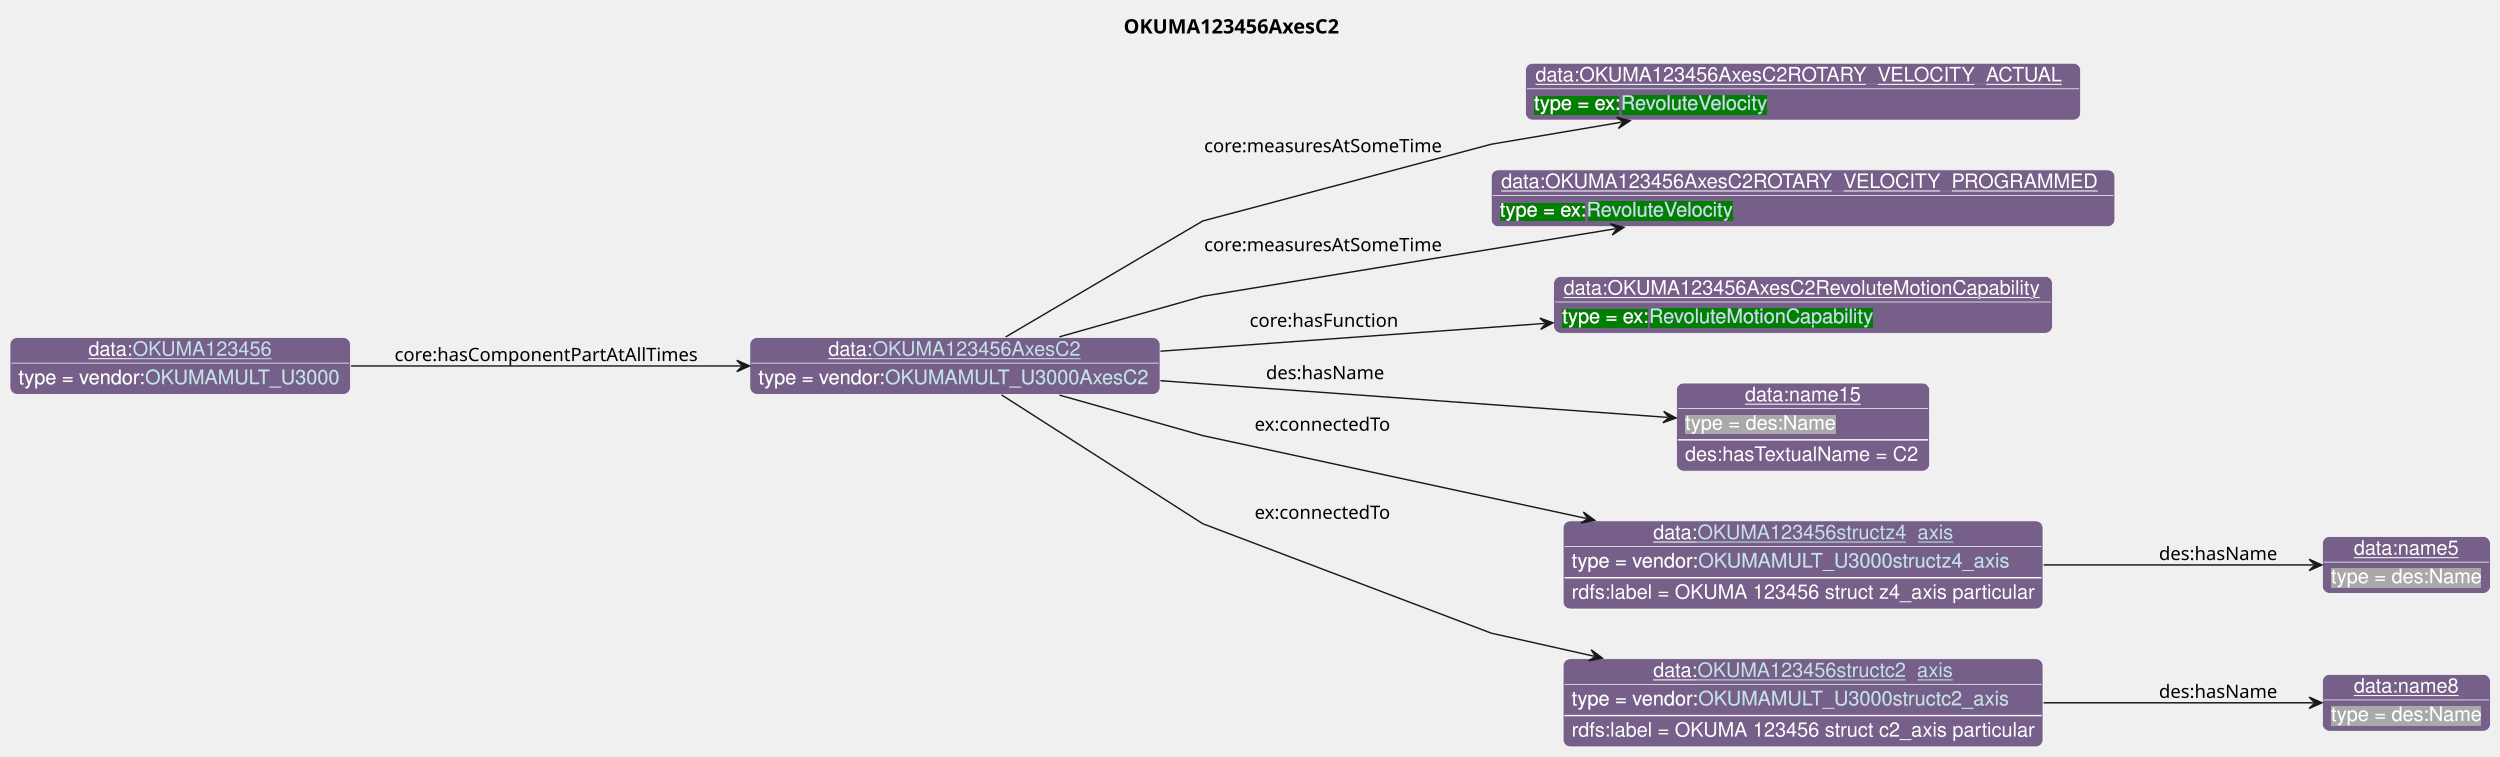
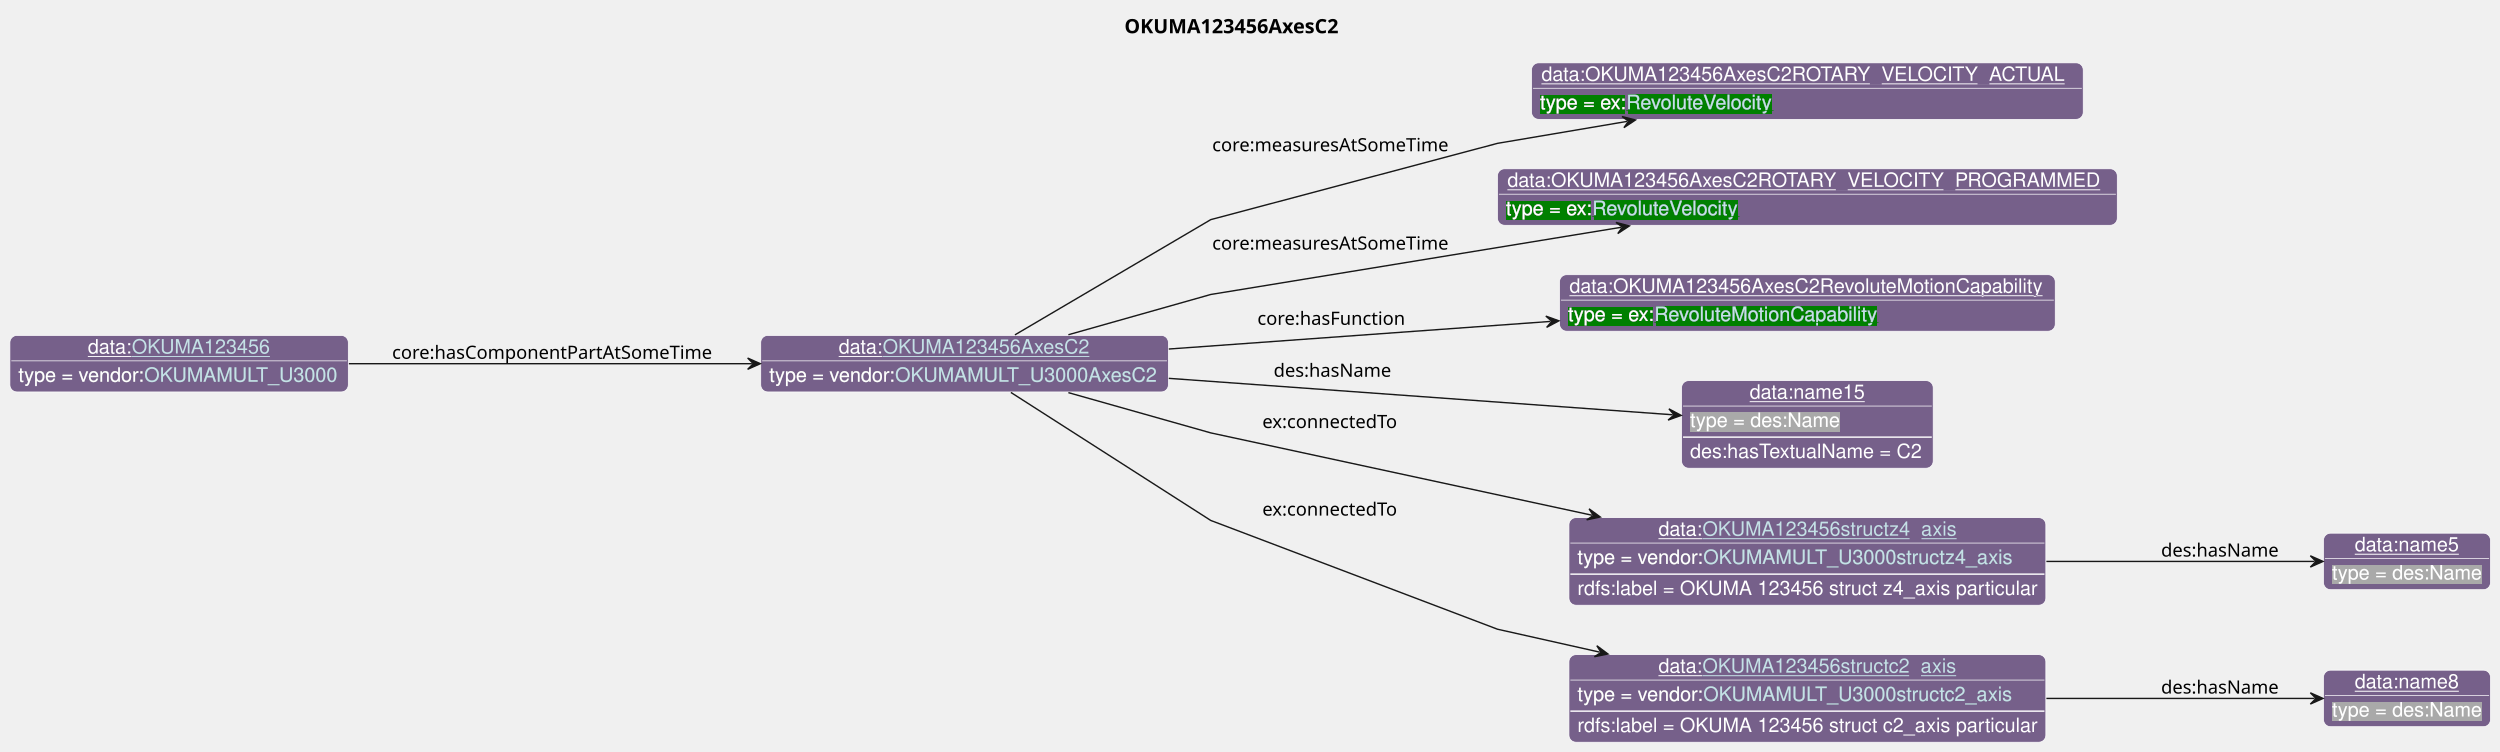
- <svg xmlns="http://www.w3.org/2000/svg" xmlns:xlink="http://www.w3.org/1999/xlink" contentStyleType="text/css" data-diagram-type="CLASS" height="532px" preserveAspectRatio="none" style="width:1759px;height:532px;background:#FFFFFF;" version="1.1" viewBox="0 0 1759 532" width="1759px" zoomAndPan="magnify">
+ <svg xmlns="http://www.w3.org/2000/svg" xmlns:xlink="http://www.w3.org/1999/xlink" contentStyleType="text/css" data-diagram-type="CLASS" height="532px" preserveAspectRatio="none" style="width:1770px;height:532px;background:#FFFFFF;" version="1.1" viewBox="0 0 1770 532" width="1770px" zoomAndPan="magnify">
  <defs>
-     <filter height="1" id="b1p5ifojr1uyk70" width="1" x="0" y="0">
+     <filter height="1" id="b13l05bo0hqkkz0" width="1" x="0" y="0">
      <feFlood flood-color="#76608A" result="flood" />
      <feComposite in="SourceGraphic" in2="flood" operator="over" />
    </filter>
-     <filter height="1" id="b1p5ifojr1uyk71" width="1" x="0" y="0">
+     <filter height="1" id="b13l05bo0hqkkz1" width="1" x="0" y="0">
      <feFlood flood-color="#008000" result="flood" />
      <feComposite in="SourceGraphic" in2="flood" operator="over" />
    </filter>
-     <filter height="1" id="b1p5ifojr1uyk72" width="1" x="0" y="0">
+     <filter height="1" id="b13l05bo0hqkkz2" width="1" x="0" y="0">
      <feFlood flood-color="#A9A9A9" result="flood" />
      <feComposite in="SourceGraphic" in2="flood" operator="over" />
    </filter>
  </defs>
  <g>
    <g class="title" data-source-line="13">
-       <text fill="#000000" font-family="sans-serif" font-size="14" font-weight="bold" lengthAdjust="spacing" textLength="164.11" x="790.577" y="23.535">OKUMA123456AxesC2</text>
+       <text fill="#000000" font-family="sans-serif" font-size="14" font-weight="bold" lengthAdjust="spacing" textLength="164.11" x="796.077" y="23.535">OKUMA123456AxesC2</text>
    </g>
    <g class="entity" data-entity="o0" data-source-line="131" data-uid="ent0002" id="entity_o0">
-       <rect fill="#76608A" height="40" rx="5" ry="5" style="stroke:#FFFFFF;stroke-width:0.5;" width="288.623" x="527.6" y="237.488" />
-       <text fill="#FFFFFF" font-family="Helvetica" font-size="14" lengthAdjust="spacing" text-decoration="underline" textLength="31.138" x="582.805" y="250.269">data:</text>
+       <rect fill="#76608A" height="40" rx="5" ry="5" style="stroke:#FFFFFF;stroke-width:0.5;" width="288.623" x="538.6" y="237.488" />
+       <text fill="#FFFFFF" font-family="Helvetica" font-size="14" lengthAdjust="spacing" text-decoration="underline" textLength="31.138" x="593.805" y="250.269">data:</text>
      <a href="./OKUMA123456AxesC2.html" target="_top" title="./OKUMA123456AxesC2.html" xlink:actuate="onRequest" xlink:href="./OKUMA123456AxesC2.html" xlink:show="new" xlink:title="./OKUMA123456AxesC2.html" xlink:type="simple">
-         <text fill="#C4E1E6" font-family="Helvetica" font-size="14" lengthAdjust="spacing" text-decoration="underline" textLength="147.075" x="613.943" y="250.269">OKUMA123456AxesC2</text>
+         <text fill="#C4E1E6" font-family="Helvetica" font-size="14" lengthAdjust="spacing" text-decoration="underline" textLength="147.075" x="624.943" y="250.269">OKUMA123456AxesC2</text>
      </a>
-       <line style="stroke:#FFFFFF;stroke-width:0.5;" x1="528.6" x2="815.223" y1="255.488" y2="255.488" />
-       <text fill="#FFFFFF" filter="url(#b1p5ifojr1uyk70)" font-family="Helvetica" font-size="14" lengthAdjust="spacing" textLength="89.113" x="533.6" y="270.269">type = vendor:</text>
+       <line style="stroke:#FFFFFF;stroke-width:0.5;" x1="539.6" x2="826.223" y1="255.488" y2="255.488" />
+       <text fill="#FFFFFF" filter="url(#b13l05bo0hqkkz0)" font-family="Helvetica" font-size="14" lengthAdjust="spacing" textLength="89.113" x="544.6" y="270.269">type = vendor:</text>
      <a href="../OKUMA.html#OKUMAMULT_U3000AxesC2" target="_top" title="../OKUMA.html#OKUMAMULT_U3000AxesC2" xlink:actuate="onRequest" xlink:href="../OKUMA.html#OKUMAMULT_U3000AxesC2" xlink:show="new" xlink:title="../OKUMA.html#OKUMAMULT_U3000AxesC2" xlink:type="simple">
-         <text fill="#C4E1E6" filter="url(#b1p5ifojr1uyk70)" font-family="Helvetica" font-size="14" lengthAdjust="spacing" textLength="187.51" x="622.713" y="270.269">OKUMAMULT_U3000AxesC2</text>
-         <line style="stroke:#76608A;stroke-width:0.5;" x1="622.713" x2="810.223" y1="271.269" y2="271.269" />
+         <text fill="#C4E1E6" filter="url(#b13l05bo0hqkkz0)" font-family="Helvetica" font-size="14" lengthAdjust="spacing" textLength="187.51" x="633.713" y="270.269">OKUMAMULT_U3000AxesC2</text>
+         <line style="stroke:#76608A;stroke-width:0.5;" x1="633.713" x2="821.223" y1="271.269" y2="271.269" />
      </a>
    </g>
    <g class="entity" data-entity="o1" data-source-line="131" data-uid="ent0003" id="entity_o1">
-       <rect fill="#76608A" height="40" rx="5" ry="5" style="stroke:#FFFFFF;stroke-width:0.5;" width="390.599" x="1073.33" y="44.488" />
-       <text fill="#FFFFFF" font-family="Helvetica" font-size="14" lengthAdjust="spacing" text-decoration="underline" textLength="376.599" x="1080.33" y="57.269">data:OKUMA123456AxesC2ROTARY_VELOCITY_ACTUAL</text>
-       <line style="stroke:#FFFFFF;stroke-width:0.5;" x1="1074.33" x2="1462.929" y1="62.488" y2="62.488" />
-       <text fill="#FFFFFF" filter="url(#b1p5ifojr1uyk71)" font-family="Helvetica" font-size="14" lengthAdjust="spacing" textLength="61.093" x="1079.33" y="77.269">type = ex:</text>
+       <rect fill="#76608A" height="40" rx="5" ry="5" style="stroke:#FFFFFF;stroke-width:0.5;" width="390.599" x="1084.33" y="44.488" />
+       <text fill="#FFFFFF" font-family="Helvetica" font-size="14" lengthAdjust="spacing" text-decoration="underline" textLength="376.599" x="1091.33" y="57.269">data:OKUMA123456AxesC2ROTARY_VELOCITY_ACTUAL</text>
+       <line style="stroke:#FFFFFF;stroke-width:0.5;" x1="1085.33" x2="1473.929" y1="62.488" y2="62.488" />
+       <text fill="#FFFFFF" filter="url(#b13l05bo0hqkkz1)" font-family="Helvetica" font-size="14" lengthAdjust="spacing" textLength="61.093" x="1090.33" y="77.269">type = ex:</text>
      <a href="../Example.html#RevoluteVelocity" target="_top" title="../Example.html#RevoluteVelocity" xlink:actuate="onRequest" xlink:href="../Example.html#RevoluteVelocity" xlink:show="new" xlink:title="../Example.html#RevoluteVelocity" xlink:type="simple">
-         <text fill="#C4E1E6" filter="url(#b1p5ifojr1uyk71)" font-family="Helvetica" font-size="14" lengthAdjust="spacing" textLength="104.275" x="1140.423" y="77.269">RevoluteVelocity</text>
-         <line style="stroke:#008000;stroke-width:0.5;" x1="1140.423" x2="1244.698" y1="78.269" y2="78.269" />
+         <text fill="#C4E1E6" filter="url(#b13l05bo0hqkkz1)" font-family="Helvetica" font-size="14" lengthAdjust="spacing" textLength="104.275" x="1151.423" y="77.269">RevoluteVelocity</text>
+         <line style="stroke:#008000;stroke-width:0.5;" x1="1151.423" x2="1255.698" y1="78.269" y2="78.269" />
      </a>
    </g>
    <g class="entity" data-entity="o2" data-source-line="131" data-uid="ent0004" id="entity_o2">
-       <rect fill="#76608A" height="40" rx="5" ry="5" style="stroke:#FFFFFF;stroke-width:0.5;" width="438.812" x="1049.23" y="119.488" />
-       <text fill="#FFFFFF" font-family="Helvetica" font-size="14" lengthAdjust="spacing" text-decoration="underline" textLength="424.812" x="1056.23" y="132.269">data:OKUMA123456AxesC2ROTARY_VELOCITY_PROGRAMMED</text>
-       <line style="stroke:#FFFFFF;stroke-width:0.5;" x1="1050.23" x2="1487.043" y1="137.488" y2="137.488" />
-       <text fill="#FFFFFF" filter="url(#b1p5ifojr1uyk71)" font-family="Helvetica" font-size="14" lengthAdjust="spacing" textLength="61.093" x="1055.23" y="152.269">type = ex:</text>
+       <rect fill="#76608A" height="40" rx="5" ry="5" style="stroke:#FFFFFF;stroke-width:0.5;" width="438.812" x="1060.23" y="119.488" />
+       <text fill="#FFFFFF" font-family="Helvetica" font-size="14" lengthAdjust="spacing" text-decoration="underline" textLength="424.812" x="1067.23" y="132.269">data:OKUMA123456AxesC2ROTARY_VELOCITY_PROGRAMMED</text>
+       <line style="stroke:#FFFFFF;stroke-width:0.5;" x1="1061.23" x2="1498.043" y1="137.488" y2="137.488" />
+       <text fill="#FFFFFF" filter="url(#b13l05bo0hqkkz1)" font-family="Helvetica" font-size="14" lengthAdjust="spacing" textLength="61.093" x="1066.23" y="152.269">type = ex:</text>
      <a href="../Example.html#RevoluteVelocity" target="_top" title="../Example.html#RevoluteVelocity" xlink:actuate="onRequest" xlink:href="../Example.html#RevoluteVelocity" xlink:show="new" xlink:title="../Example.html#RevoluteVelocity" xlink:type="simple">
-         <text fill="#C4E1E6" filter="url(#b1p5ifojr1uyk71)" font-family="Helvetica" font-size="14" lengthAdjust="spacing" textLength="104.275" x="1116.323" y="152.269">RevoluteVelocity</text>
-         <line style="stroke:#008000;stroke-width:0.5;" x1="1116.323" x2="1220.598" y1="153.269" y2="153.269" />
+         <text fill="#C4E1E6" filter="url(#b13l05bo0hqkkz1)" font-family="Helvetica" font-size="14" lengthAdjust="spacing" textLength="104.275" x="1127.323" y="152.269">RevoluteVelocity</text>
+         <line style="stroke:#008000;stroke-width:0.5;" x1="1127.323" x2="1231.598" y1="153.269" y2="153.269" />
      </a>
    </g>
    <g class="entity" data-entity="o3" data-source-line="131" data-uid="ent0005" id="entity_o3">
-       <rect fill="#76608A" height="40" rx="5" ry="5" style="stroke:#FFFFFF;stroke-width:0.5;" width="350.964" x="1093.15" y="194.488" />
-       <text fill="#FFFFFF" font-family="Helvetica" font-size="14" lengthAdjust="spacing" text-decoration="underline" textLength="336.964" x="1100.15" y="207.269">data:OKUMA123456AxesC2RevoluteMotionCapability</text>
-       <line style="stroke:#FFFFFF;stroke-width:0.5;" x1="1094.15" x2="1443.114" y1="212.488" y2="212.488" />
-       <text fill="#FFFFFF" filter="url(#b1p5ifojr1uyk71)" font-family="Helvetica" font-size="14" lengthAdjust="spacing" textLength="61.093" x="1099.15" y="227.269">type = ex:</text>
+       <rect fill="#76608A" height="40" rx="5" ry="5" style="stroke:#FFFFFF;stroke-width:0.5;" width="350.964" x="1104.15" y="194.488" />
+       <text fill="#FFFFFF" font-family="Helvetica" font-size="14" lengthAdjust="spacing" text-decoration="underline" textLength="336.964" x="1111.15" y="207.269">data:OKUMA123456AxesC2RevoluteMotionCapability</text>
+       <line style="stroke:#FFFFFF;stroke-width:0.5;" x1="1105.15" x2="1454.114" y1="212.488" y2="212.488" />
+       <text fill="#FFFFFF" filter="url(#b13l05bo0hqkkz1)" font-family="Helvetica" font-size="14" lengthAdjust="spacing" textLength="61.093" x="1110.15" y="227.269">type = ex:</text>
      <a href="../Example.html#RevoluteMotionCapability" target="_top" title="../Example.html#RevoluteMotionCapability" xlink:actuate="onRequest" xlink:href="../Example.html#RevoluteMotionCapability" xlink:show="new" xlink:title="../Example.html#RevoluteMotionCapability" xlink:type="simple">
-         <text fill="#C4E1E6" filter="url(#b1p5ifojr1uyk71)" font-family="Helvetica" font-size="14" lengthAdjust="spacing" textLength="158.751" x="1160.243" y="227.269">RevoluteMotionCapability</text>
-         <line style="stroke:#008000;stroke-width:0.5;" x1="1160.243" x2="1318.994" y1="228.269" y2="228.269" />
+         <text fill="#C4E1E6" filter="url(#b13l05bo0hqkkz1)" font-family="Helvetica" font-size="14" lengthAdjust="spacing" textLength="158.751" x="1171.243" y="227.269">RevoluteMotionCapability</text>
+         <line style="stroke:#008000;stroke-width:0.5;" x1="1171.243" x2="1329.994" y1="228.269" y2="228.269" />
      </a>
    </g>
    <g class="entity" data-entity="o4" data-source-line="131" data-uid="ent0006" id="entity_o4">
-       <rect fill="#76608A" height="62" rx="5" ry="5" style="stroke:#FFFFFF;stroke-width:0.5;" width="178.141" x="1179.56" y="269.488" />
-       <text fill="#FFFFFF" font-family="Helvetica" font-size="14" lengthAdjust="spacing" text-decoration="underline" textLength="81.731" x="1227.765" y="282.269">data:name15</text>
-       <line style="stroke:#FFFFFF;stroke-width:0.5;" x1="1180.56" x2="1356.701" y1="287.488" y2="287.488" />
-       <text fill="#FFFFFF" filter="url(#b1p5ifojr1uyk72)" font-family="Helvetica" font-size="14" lengthAdjust="spacing" textLength="106.224" x="1185.56" y="302.269">type = des:Name</text>
-       <line style="stroke:#FFFFFF;stroke-width:1;" x1="1180.56" x2="1356.701" y1="309.488" y2="309.488" />
-       <text fill="#FFFFFF" font-family="Helvetica" font-size="14" lengthAdjust="spacing" textLength="166.141" x="1185.56" y="324.269">des:hasTextualName = C2</text>
+       <rect fill="#76608A" height="62" rx="5" ry="5" style="stroke:#FFFFFF;stroke-width:0.5;" width="178.141" x="1190.56" y="269.488" />
+       <text fill="#FFFFFF" font-family="Helvetica" font-size="14" lengthAdjust="spacing" text-decoration="underline" textLength="81.731" x="1238.765" y="282.269">data:name15</text>
+       <line style="stroke:#FFFFFF;stroke-width:0.5;" x1="1191.56" x2="1367.701" y1="287.488" y2="287.488" />
+       <text fill="#FFFFFF" filter="url(#b13l05bo0hqkkz2)" font-family="Helvetica" font-size="14" lengthAdjust="spacing" textLength="106.224" x="1196.56" y="302.269">type = des:Name</text>
+       <line style="stroke:#FFFFFF;stroke-width:1;" x1="1191.56" x2="1367.701" y1="309.488" y2="309.488" />
+       <text fill="#FFFFFF" font-family="Helvetica" font-size="14" lengthAdjust="spacing" textLength="166.141" x="1196.56" y="324.269">des:hasTextualName = C2</text>
    </g>
    <g class="entity" data-entity="o5" data-source-line="131" data-uid="ent0007" id="entity_o5">
-       <rect fill="#76608A" height="62" rx="5" ry="5" style="stroke:#FFFFFF;stroke-width:0.5;" width="337.65" x="1099.81" y="366.488" />
-       <text fill="#FFFFFF" font-family="Helvetica" font-size="14" lengthAdjust="spacing" text-decoration="underline" textLength="31.138" x="1163.191" y="379.269">data:</text>
+       <rect fill="#76608A" height="62" rx="5" ry="5" style="stroke:#FFFFFF;stroke-width:0.5;" width="337.65" x="1110.81" y="366.488" />
+       <text fill="#FFFFFF" font-family="Helvetica" font-size="14" lengthAdjust="spacing" text-decoration="underline" textLength="31.138" x="1174.191" y="379.269">data:</text>
      <a href="./OKUMA123456structz4_axis.html" target="_top" title="./OKUMA123456structz4_axis.html" xlink:actuate="onRequest" xlink:href="./OKUMA123456structz4_axis.html" xlink:show="new" xlink:title="./OKUMA123456structz4_axis.html" xlink:type="simple">
-         <text fill="#C4E1E6" font-family="Helvetica" font-size="14" lengthAdjust="spacing" text-decoration="underline" textLength="179.751" x="1194.329" y="379.269">OKUMA123456structz4_axis</text>
+         <text fill="#C4E1E6" font-family="Helvetica" font-size="14" lengthAdjust="spacing" text-decoration="underline" textLength="179.751" x="1205.329" y="379.269">OKUMA123456structz4_axis</text>
      </a>
-       <line style="stroke:#FFFFFF;stroke-width:0.5;" x1="1100.81" x2="1436.46" y1="384.488" y2="384.488" />
-       <text fill="#FFFFFF" filter="url(#b1p5ifojr1uyk70)" font-family="Helvetica" font-size="14" lengthAdjust="spacing" textLength="89.113" x="1105.81" y="399.269">type = vendor:</text>
+       <line style="stroke:#FFFFFF;stroke-width:0.5;" x1="1111.81" x2="1447.46" y1="384.488" y2="384.488" />
+       <text fill="#FFFFFF" filter="url(#b13l05bo0hqkkz0)" font-family="Helvetica" font-size="14" lengthAdjust="spacing" textLength="89.113" x="1116.81" y="399.269">type = vendor:</text>
      <a href="../OKUMA.html#OKUMAMULT_U3000structz4_axis" target="_top" title="../OKUMA.html#OKUMAMULT_U3000structz4_axis" xlink:actuate="onRequest" xlink:href="../OKUMA.html#OKUMAMULT_U3000structz4_axis" xlink:show="new" xlink:title="../OKUMA.html#OKUMAMULT_U3000structz4_axis" xlink:type="simple">
-         <text fill="#C4E1E6" filter="url(#b1p5ifojr1uyk70)" font-family="Helvetica" font-size="14" lengthAdjust="spacing" textLength="220.185" x="1194.923" y="399.269">OKUMAMULT_U3000structz4_axis</text>
-         <line style="stroke:#76608A;stroke-width:0.5;" x1="1194.923" x2="1415.109" y1="400.269" y2="400.269" />
+         <text fill="#C4E1E6" filter="url(#b13l05bo0hqkkz0)" font-family="Helvetica" font-size="14" lengthAdjust="spacing" textLength="220.185" x="1205.923" y="399.269">OKUMAMULT_U3000structz4_axis</text>
+         <line style="stroke:#76608A;stroke-width:0.5;" x1="1205.923" x2="1426.109" y1="400.269" y2="400.269" />
      </a>
-       <line style="stroke:#FFFFFF;stroke-width:1;" x1="1100.81" x2="1436.46" y1="406.488" y2="406.488" />
-       <text fill="#FFFFFF" font-family="Helvetica" font-size="14" lengthAdjust="spacing" textLength="325.65" x="1105.81" y="421.269">rdfs:label = OKUMA 123456 struct z4_axis particular</text>
+       <line style="stroke:#FFFFFF;stroke-width:1;" x1="1111.81" x2="1447.46" y1="406.488" y2="406.488" />
+       <text fill="#FFFFFF" font-family="Helvetica" font-size="14" lengthAdjust="spacing" textLength="325.65" x="1116.81" y="421.269">rdfs:label = OKUMA 123456 struct z4_axis particular</text>
    </g>
    <g class="entity" data-entity="o6" data-source-line="131" data-uid="ent0008" id="entity_o6">
-       <rect fill="#76608A" height="40" rx="5" ry="5" style="stroke:#FFFFFF;stroke-width:0.5;" width="118.224" x="1634.04" y="377.488" />
-       <text fill="#FFFFFF" font-family="Helvetica" font-size="14" lengthAdjust="spacing" text-decoration="underline" textLength="73.944" x="1656.18" y="390.269">data:name5</text>
-       <line style="stroke:#FFFFFF;stroke-width:0.5;" x1="1635.04" x2="1751.264" y1="395.488" y2="395.488" />
-       <text fill="#FFFFFF" filter="url(#b1p5ifojr1uyk72)" font-family="Helvetica" font-size="14" lengthAdjust="spacing" textLength="106.224" x="1640.04" y="410.269">type = des:Name</text>
+       <rect fill="#76608A" height="40" rx="5" ry="5" style="stroke:#FFFFFF;stroke-width:0.5;" width="118.224" x="1645.04" y="377.488" />
+       <text fill="#FFFFFF" font-family="Helvetica" font-size="14" lengthAdjust="spacing" text-decoration="underline" textLength="73.944" x="1667.18" y="390.269">data:name5</text>
+       <line style="stroke:#FFFFFF;stroke-width:0.5;" x1="1646.04" x2="1762.264" y1="395.488" y2="395.488" />
+       <text fill="#FFFFFF" filter="url(#b13l05bo0hqkkz2)" font-family="Helvetica" font-size="14" lengthAdjust="spacing" textLength="106.224" x="1651.04" y="410.269">type = des:Name</text>
    </g>
    <g class="entity" data-entity="o7" data-source-line="131" data-uid="ent0009" id="entity_o7">
-       <rect fill="#76608A" height="62" rx="5" ry="5" style="stroke:#FFFFFF;stroke-width:0.5;" width="337.65" x="1099.81" y="463.488" />
-       <text fill="#FFFFFF" font-family="Helvetica" font-size="14" lengthAdjust="spacing" text-decoration="underline" textLength="31.138" x="1163.191" y="476.269">data:</text>
+       <rect fill="#76608A" height="62" rx="5" ry="5" style="stroke:#FFFFFF;stroke-width:0.5;" width="337.65" x="1110.81" y="463.488" />
+       <text fill="#FFFFFF" font-family="Helvetica" font-size="14" lengthAdjust="spacing" text-decoration="underline" textLength="31.138" x="1174.191" y="476.269">data:</text>
      <a href="./OKUMA123456structc2_axis.html" target="_top" title="./OKUMA123456structc2_axis.html" xlink:actuate="onRequest" xlink:href="./OKUMA123456structc2_axis.html" xlink:show="new" xlink:title="./OKUMA123456structc2_axis.html" xlink:type="simple">
-         <text fill="#C4E1E6" font-family="Helvetica" font-size="14" lengthAdjust="spacing" text-decoration="underline" textLength="179.751" x="1194.329" y="476.269">OKUMA123456structc2_axis</text>
+         <text fill="#C4E1E6" font-family="Helvetica" font-size="14" lengthAdjust="spacing" text-decoration="underline" textLength="179.751" x="1205.329" y="476.269">OKUMA123456structc2_axis</text>
      </a>
-       <line style="stroke:#FFFFFF;stroke-width:0.5;" x1="1100.81" x2="1436.46" y1="481.488" y2="481.488" />
-       <text fill="#FFFFFF" filter="url(#b1p5ifojr1uyk70)" font-family="Helvetica" font-size="14" lengthAdjust="spacing" textLength="89.113" x="1105.81" y="496.269">type = vendor:</text>
+       <line style="stroke:#FFFFFF;stroke-width:0.5;" x1="1111.81" x2="1447.46" y1="481.488" y2="481.488" />
+       <text fill="#FFFFFF" filter="url(#b13l05bo0hqkkz0)" font-family="Helvetica" font-size="14" lengthAdjust="spacing" textLength="89.113" x="1116.81" y="496.269">type = vendor:</text>
      <a href="../OKUMA.html#OKUMAMULT_U3000structc2_axis" target="_top" title="../OKUMA.html#OKUMAMULT_U3000structc2_axis" xlink:actuate="onRequest" xlink:href="../OKUMA.html#OKUMAMULT_U3000structc2_axis" xlink:show="new" xlink:title="../OKUMA.html#OKUMAMULT_U3000structc2_axis" xlink:type="simple">
-         <text fill="#C4E1E6" filter="url(#b1p5ifojr1uyk70)" font-family="Helvetica" font-size="14" lengthAdjust="spacing" textLength="220.185" x="1194.923" y="496.269">OKUMAMULT_U3000structc2_axis</text>
-         <line style="stroke:#76608A;stroke-width:0.5;" x1="1194.923" x2="1415.109" y1="497.269" y2="497.269" />
+         <text fill="#C4E1E6" filter="url(#b13l05bo0hqkkz0)" font-family="Helvetica" font-size="14" lengthAdjust="spacing" textLength="220.185" x="1205.923" y="496.269">OKUMAMULT_U3000structc2_axis</text>
+         <line style="stroke:#76608A;stroke-width:0.5;" x1="1205.923" x2="1426.109" y1="497.269" y2="497.269" />
      </a>
-       <line style="stroke:#FFFFFF;stroke-width:1;" x1="1100.81" x2="1436.46" y1="503.488" y2="503.488" />
-       <text fill="#FFFFFF" font-family="Helvetica" font-size="14" lengthAdjust="spacing" textLength="325.65" x="1105.81" y="518.269">rdfs:label = OKUMA 123456 struct c2_axis particular</text>
+       <line style="stroke:#FFFFFF;stroke-width:1;" x1="1111.81" x2="1447.46" y1="503.488" y2="503.488" />
+       <text fill="#FFFFFF" font-family="Helvetica" font-size="14" lengthAdjust="spacing" textLength="325.65" x="1116.81" y="518.269">rdfs:label = OKUMA 123456 struct c2_axis particular</text>
    </g>
    <g class="entity" data-entity="o8" data-source-line="131" data-uid="ent0010" id="entity_o8">
-       <rect fill="#76608A" height="40" rx="5" ry="5" style="stroke:#FFFFFF;stroke-width:0.5;" width="118.224" x="1634.04" y="474.488" />
-       <text fill="#FFFFFF" font-family="Helvetica" font-size="14" lengthAdjust="spacing" text-decoration="underline" textLength="73.944" x="1656.18" y="487.269">data:name8</text>
-       <line style="stroke:#FFFFFF;stroke-width:0.5;" x1="1635.04" x2="1751.264" y1="492.488" y2="492.488" />
-       <text fill="#FFFFFF" filter="url(#b1p5ifojr1uyk72)" font-family="Helvetica" font-size="14" lengthAdjust="spacing" textLength="106.224" x="1640.04" y="507.269">type = des:Name</text>
+       <rect fill="#76608A" height="40" rx="5" ry="5" style="stroke:#FFFFFF;stroke-width:0.5;" width="118.224" x="1645.04" y="474.488" />
+       <text fill="#FFFFFF" font-family="Helvetica" font-size="14" lengthAdjust="spacing" text-decoration="underline" textLength="73.944" x="1667.18" y="487.269">data:name8</text>
+       <line style="stroke:#FFFFFF;stroke-width:0.5;" x1="1646.04" x2="1762.264" y1="492.488" y2="492.488" />
+       <text fill="#FFFFFF" filter="url(#b13l05bo0hqkkz2)" font-family="Helvetica" font-size="14" lengthAdjust="spacing" textLength="106.224" x="1651.04" y="507.269">type = des:Name</text>
    </g>
    <g class="entity" data-entity="o9" data-source-line="131" data-uid="ent0011" id="entity_o9">
      <rect fill="#76608A" height="40" rx="5" ry="5" style="stroke:#FFFFFF;stroke-width:0.5;" width="239.602" x="7" y="237.488" />
      <text fill="#FFFFFF" font-family="Helvetica" font-size="14" lengthAdjust="spacing" text-decoration="underline" textLength="31.138" x="62.205" y="250.269">data:</text>
      <a href="./OKUMA123456.html" target="_top" title="./OKUMA123456.html" xlink:actuate="onRequest" xlink:href="./OKUMA123456.html" xlink:show="new" xlink:title="./OKUMA123456.html" xlink:type="simple">
        <text fill="#C4E1E6" font-family="Helvetica" font-size="14" lengthAdjust="spacing" text-decoration="underline" textLength="98.055" x="93.343" y="250.269">OKUMA123456</text>
      </a>
      <line style="stroke:#FFFFFF;stroke-width:0.5;" x1="8" x2="245.602" y1="255.488" y2="255.488" />
-       <text fill="#FFFFFF" filter="url(#b1p5ifojr1uyk70)" font-family="Helvetica" font-size="14" lengthAdjust="spacing" textLength="89.113" x="13" y="270.269">type = vendor:</text>
+       <text fill="#FFFFFF" filter="url(#b13l05bo0hqkkz0)" font-family="Helvetica" font-size="14" lengthAdjust="spacing" textLength="89.113" x="13" y="270.269">type = vendor:</text>
      <a href="../OKUMA.html#OKUMAMULT_U3000" target="_top" title="../OKUMA.html#OKUMAMULT_U3000" xlink:actuate="onRequest" xlink:href="../OKUMA.html#OKUMAMULT_U3000" xlink:show="new" xlink:title="../OKUMA.html#OKUMAMULT_U3000" xlink:type="simple">
-         <text fill="#C4E1E6" filter="url(#b1p5ifojr1uyk70)" font-family="Helvetica" font-size="14" lengthAdjust="spacing" textLength="138.489" x="102.113" y="270.269">OKUMAMULT_U3000</text>
+         <text fill="#C4E1E6" filter="url(#b13l05bo0hqkkz0)" font-family="Helvetica" font-size="14" lengthAdjust="spacing" textLength="138.489" x="102.113" y="270.269">OKUMAMULT_U3000</text>
        <line style="stroke:#76608A;stroke-width:0.5;" x1="102.113" x2="240.602" y1="271.269" y2="271.269" />
      </a>
    </g>
    <g class="link" data-entity-1="o0" data-entity-2="o1" data-source-line="195" data-uid="lnk12" id="link_o0_o1">
-       <path codeLine="195" d="M707.57,237.088 C758.15,207.328 846.23,155.488 846.23,155.488 C846.23,155.488 1049.23,101.488 1049.23,101.488 C1049.23,101.488 1090.504,94.501 1141.014,85.941" fill="none" id="o0-to-o1" style="stroke:#181818;stroke-width:1;" />
-       <polygon fill="#181818" points="1146.93,84.938,1137.388,82.498,1142,85.774,1138.725,90.386,1146.93,84.938" style="stroke:#181818;stroke-width:1;" />
-       <text fill="#000000" font-family="sans-serif" font-size="13" lengthAdjust="spacing" textLength="171.317" x="847.23" y="107.107">core:measuresAtSomeTime</text>
+       <path codeLine="195" d="M718.57,237.088 C769.15,207.328 857.23,155.488 857.23,155.488 C857.23,155.488 1060.23,101.488 1060.23,101.488 C1060.23,101.488 1101.504,94.501 1152.014,85.941" fill="none" id="o0-to-o1" style="stroke:#181818;stroke-width:1;" />
+       <polygon fill="#181818" points="1157.93,84.938,1148.388,82.498,1153,85.774,1149.725,90.386,1157.93,84.938" style="stroke:#181818;stroke-width:1;" />
+       <text fill="#000000" font-family="sans-serif" font-size="13" lengthAdjust="spacing" textLength="171.317" x="858.23" y="107.107">core:measuresAtSomeTime</text>
    </g>
    <g class="link" data-entity-1="o0" data-entity-2="o2" data-source-line="195" data-uid="lnk13" id="link_o0_o2">
-       <path codeLine="195" d="M745.41,236.988 C792.9,223.568 846.23,208.488 846.23,208.488 C846.23,208.488 1012.459,181.268 1136.699,160.928" fill="none" id="o0-to-o2" style="stroke:#181818;stroke-width:1;" />
-       <polygon fill="#181818" points="1142.62,159.958,1133.092,157.465,1137.686,160.766,1134.384,165.36,1142.62,159.958" style="stroke:#181818;stroke-width:1;" />
-       <text fill="#000000" font-family="sans-serif" font-size="13" lengthAdjust="spacing" textLength="171.317" x="847.23" y="176.737">core:measuresAtSomeTime</text>
+       <path codeLine="195" d="M756.41,236.988 C803.9,223.568 857.23,208.488 857.23,208.488 C857.23,208.488 1023.459,181.268 1147.699,160.928" fill="none" id="o0-to-o2" style="stroke:#181818;stroke-width:1;" />
+       <polygon fill="#181818" points="1153.62,159.958,1144.092,157.465,1148.686,160.766,1145.384,165.36,1153.62,159.958" style="stroke:#181818;stroke-width:1;" />
+       <text fill="#000000" font-family="sans-serif" font-size="13" lengthAdjust="spacing" textLength="171.317" x="858.23" y="176.737">core:measuresAtSomeTime</text>
    </g>
    <g class="link" data-entity-1="o0" data-entity-2="o3" data-source-line="195" data-uid="lnk14" id="link_o0_o3">
-       <path codeLine="195" d="M816.5,247.108 C899.6,241.098 998.816,233.921 1086.726,227.571" fill="none" id="o0-to-o3" style="stroke:#181818;stroke-width:1;" />
-       <polygon fill="#181818" points="1092.71,227.138,1083.445,223.797,1087.723,227.499,1084.022,231.776,1092.71,227.138" style="stroke:#181818;stroke-width:1;" />
-       <text fill="#000000" font-family="sans-serif" font-size="13" lengthAdjust="spacing" textLength="107.631" x="879.23" y="229.987">core:hasFunction</text>
+       <path codeLine="195" d="M827.5,247.108 C910.6,241.098 1009.816,233.921 1097.726,227.571" fill="none" id="o0-to-o3" style="stroke:#181818;stroke-width:1;" />
+       <polygon fill="#181818" points="1103.71,227.138,1094.445,223.797,1098.723,227.499,1095.022,231.776,1103.71,227.138" style="stroke:#181818;stroke-width:1;" />
+       <text fill="#000000" font-family="sans-serif" font-size="13" lengthAdjust="spacing" textLength="107.631" x="890.23" y="229.987">core:hasFunction</text>
    </g>
    <g class="link" data-entity-1="o0" data-entity-2="o4" data-source-line="195" data-uid="lnk15" id="link_o0_o4">
-       <path codeLine="195" d="M816.5,267.868 C929.59,276.048 1077.636,286.756 1173.286,293.666" fill="none" id="o0-to-o4" style="stroke:#181818;stroke-width:1;" />
-       <polygon fill="#181818" points="1179.27,294.098,1170.582,289.46,1174.283,293.738,1170.005,297.439,1179.27,294.098" style="stroke:#181818;stroke-width:1;" />
-       <text fill="#000000" font-family="sans-serif" font-size="13" lengthAdjust="spacing" textLength="84.202" x="890.73" y="266.767">des:hasName</text>
+       <path codeLine="195" d="M827.5,267.868 C940.59,276.048 1088.636,286.756 1184.286,293.666" fill="none" id="o0-to-o4" style="stroke:#181818;stroke-width:1;" />
+       <polygon fill="#181818" points="1190.27,294.098,1181.582,289.46,1185.283,293.738,1181.005,297.439,1190.27,294.098" style="stroke:#181818;stroke-width:1;" />
+       <text fill="#000000" font-family="sans-serif" font-size="13" lengthAdjust="spacing" textLength="84.202" x="901.73" y="266.767">des:hasName</text>
    </g>
    <g class="link" data-entity-1="o0" data-entity-2="o5" data-source-line="195" data-uid="lnk16" id="link_o0_o5">
-       <path codeLine="195" d="M745.41,277.988 C792.9,291.408 846.23,306.488 846.23,306.488 C846.23,306.488 994.345,338.471 1116.155,364.781" fill="none" id="o0-to-o5" style="stroke:#181818;stroke-width:1;" />
-       <polygon fill="#181818" points="1122.02,366.048,1114.067,360.238,1117.133,364.993,1112.378,368.058,1122.02,366.048" style="stroke:#181818;stroke-width:1;" />
-       <text fill="#000000" font-family="sans-serif" font-size="13" lengthAdjust="spacing" textLength="100.502" x="882.73" y="303.057">ex:connectedTo</text>
+       <path codeLine="195" d="M756.41,277.988 C803.9,291.408 857.23,306.488 857.23,306.488 C857.23,306.488 1005.345,338.471 1127.155,364.781" fill="none" id="o0-to-o5" style="stroke:#181818;stroke-width:1;" />
+       <polygon fill="#181818" points="1133.02,366.048,1125.067,360.238,1128.133,364.993,1123.378,368.058,1133.02,366.048" style="stroke:#181818;stroke-width:1;" />
+       <text fill="#000000" font-family="sans-serif" font-size="13" lengthAdjust="spacing" textLength="100.502" x="893.73" y="303.057">ex:connectedTo</text>
    </g>
    <g class="link" data-entity-1="o5" data-entity-2="o6" data-source-line="195" data-uid="lnk17" id="link_o5_o6">
-       <path codeLine="195" d="M1437.84,397.488 C1507.22,397.488 1577.08,397.488 1627.72,397.488" fill="none" id="o5-to-o6" style="stroke:#181818;stroke-width:1;" />
-       <polygon fill="#181818" points="1633.72,397.488,1624.72,393.488,1628.72,397.488,1624.72,401.488,1633.72,397.488" style="stroke:#181818;stroke-width:1;" />
-       <text fill="#000000" font-family="sans-serif" font-size="13" lengthAdjust="spacing" textLength="84.202" x="1519.04" y="394.057">des:hasName</text>
+       <path codeLine="195" d="M1448.84,397.488 C1518.22,397.488 1588.08,397.488 1638.72,397.488" fill="none" id="o5-to-o6" style="stroke:#181818;stroke-width:1;" />
+       <polygon fill="#181818" points="1644.72,397.488,1635.72,393.488,1639.72,397.488,1635.72,401.488,1644.72,397.488" style="stroke:#181818;stroke-width:1;" />
+       <text fill="#000000" font-family="sans-serif" font-size="13" lengthAdjust="spacing" textLength="84.202" x="1530.04" y="394.057">des:hasName</text>
    </g>
    <g class="link" data-entity-1="o0" data-entity-2="o7" data-source-line="195" data-uid="lnk18" id="link_o0_o7">
-       <path codeLine="195" d="M704.7,277.848 C754.74,309.888 846.23,368.488 846.23,368.488 C846.23,368.488 1049.23,445.488 1049.23,445.488 C1049.23,445.488 1079.075,452.185 1121.605,461.725" fill="none" id="o0-to-o7" style="stroke:#181818;stroke-width:1;" />
-       <polygon fill="#181818" points="1127.46,463.038,1119.554,457.165,1122.581,461.944,1117.803,464.971,1127.46,463.038" style="stroke:#181818;stroke-width:1;" />
-       <text fill="#000000" font-family="sans-serif" font-size="13" lengthAdjust="spacing" textLength="100.502" x="882.73" y="365.057">ex:connectedTo</text>
+       <path codeLine="195" d="M715.7,277.848 C765.74,309.888 857.23,368.488 857.23,368.488 C857.23,368.488 1060.23,445.488 1060.23,445.488 C1060.23,445.488 1090.075,452.185 1132.605,461.725" fill="none" id="o0-to-o7" style="stroke:#181818;stroke-width:1;" />
+       <polygon fill="#181818" points="1138.46,463.038,1130.554,457.165,1133.581,461.944,1128.803,464.971,1138.46,463.038" style="stroke:#181818;stroke-width:1;" />
+       <text fill="#000000" font-family="sans-serif" font-size="13" lengthAdjust="spacing" textLength="100.502" x="893.73" y="365.057">ex:connectedTo</text>
    </g>
    <g class="link" data-entity-1="o7" data-entity-2="o8" data-source-line="195" data-uid="lnk19" id="link_o7_o8">
-       <path codeLine="195" d="M1437.84,494.488 C1507.22,494.488 1577.08,494.488 1627.72,494.488" fill="none" id="o7-to-o8" style="stroke:#181818;stroke-width:1;" />
-       <polygon fill="#181818" points="1633.72,494.488,1624.72,490.488,1628.72,494.488,1624.72,498.488,1633.72,494.488" style="stroke:#181818;stroke-width:1;" />
-       <text fill="#000000" font-family="sans-serif" font-size="13" lengthAdjust="spacing" textLength="84.202" x="1519.04" y="491.057">des:hasName</text>
+       <path codeLine="195" d="M1448.84,494.488 C1518.22,494.488 1588.08,494.488 1638.72,494.488" fill="none" id="o7-to-o8" style="stroke:#181818;stroke-width:1;" />
+       <polygon fill="#181818" points="1644.72,494.488,1635.72,490.488,1639.72,494.488,1635.72,498.488,1644.72,494.488" style="stroke:#181818;stroke-width:1;" />
+       <text fill="#000000" font-family="sans-serif" font-size="13" lengthAdjust="spacing" textLength="84.202" x="1530.04" y="491.057">des:hasName</text>
    </g>
    <g class="link" data-entity-1="o9" data-entity-2="o0" data-source-line="195" data-uid="lnk20" id="link_o9_o0">
-       <path codeLine="195" d="M246.99,257.488 C329.58,257.488 433.97,257.488 521.4,257.488" fill="none" id="o9-to-o0" style="stroke:#181818;stroke-width:1;" />
-       <polygon fill="#181818" points="527.4,257.488,518.4,253.488,522.4,257.488,518.4,261.488,527.4,257.488" style="stroke:#181818;stroke-width:1;" />
-       <text fill="#000000" font-family="sans-serif" font-size="13" lengthAdjust="spacing" textLength="219.565" x="277.6" y="254.057">core:hasComponentPartAtAllTimes</text>
+       <path codeLine="195" d="M247.01,257.488 C332.42,257.488 441.85,257.488 532.33,257.488" fill="none" id="o9-to-o0" style="stroke:#181818;stroke-width:1;" />
+       <polygon fill="#181818" points="538.33,257.488,529.33,253.488,533.33,257.488,529.33,261.488,538.33,257.488" style="stroke:#181818;stroke-width:1;" />
+       <text fill="#000000" font-family="sans-serif" font-size="13" lengthAdjust="spacing" textLength="230.82" x="277.6" y="254.057">core:hasComponentPartAtSomeTime</text>
    </g>
  </g>
</svg>
